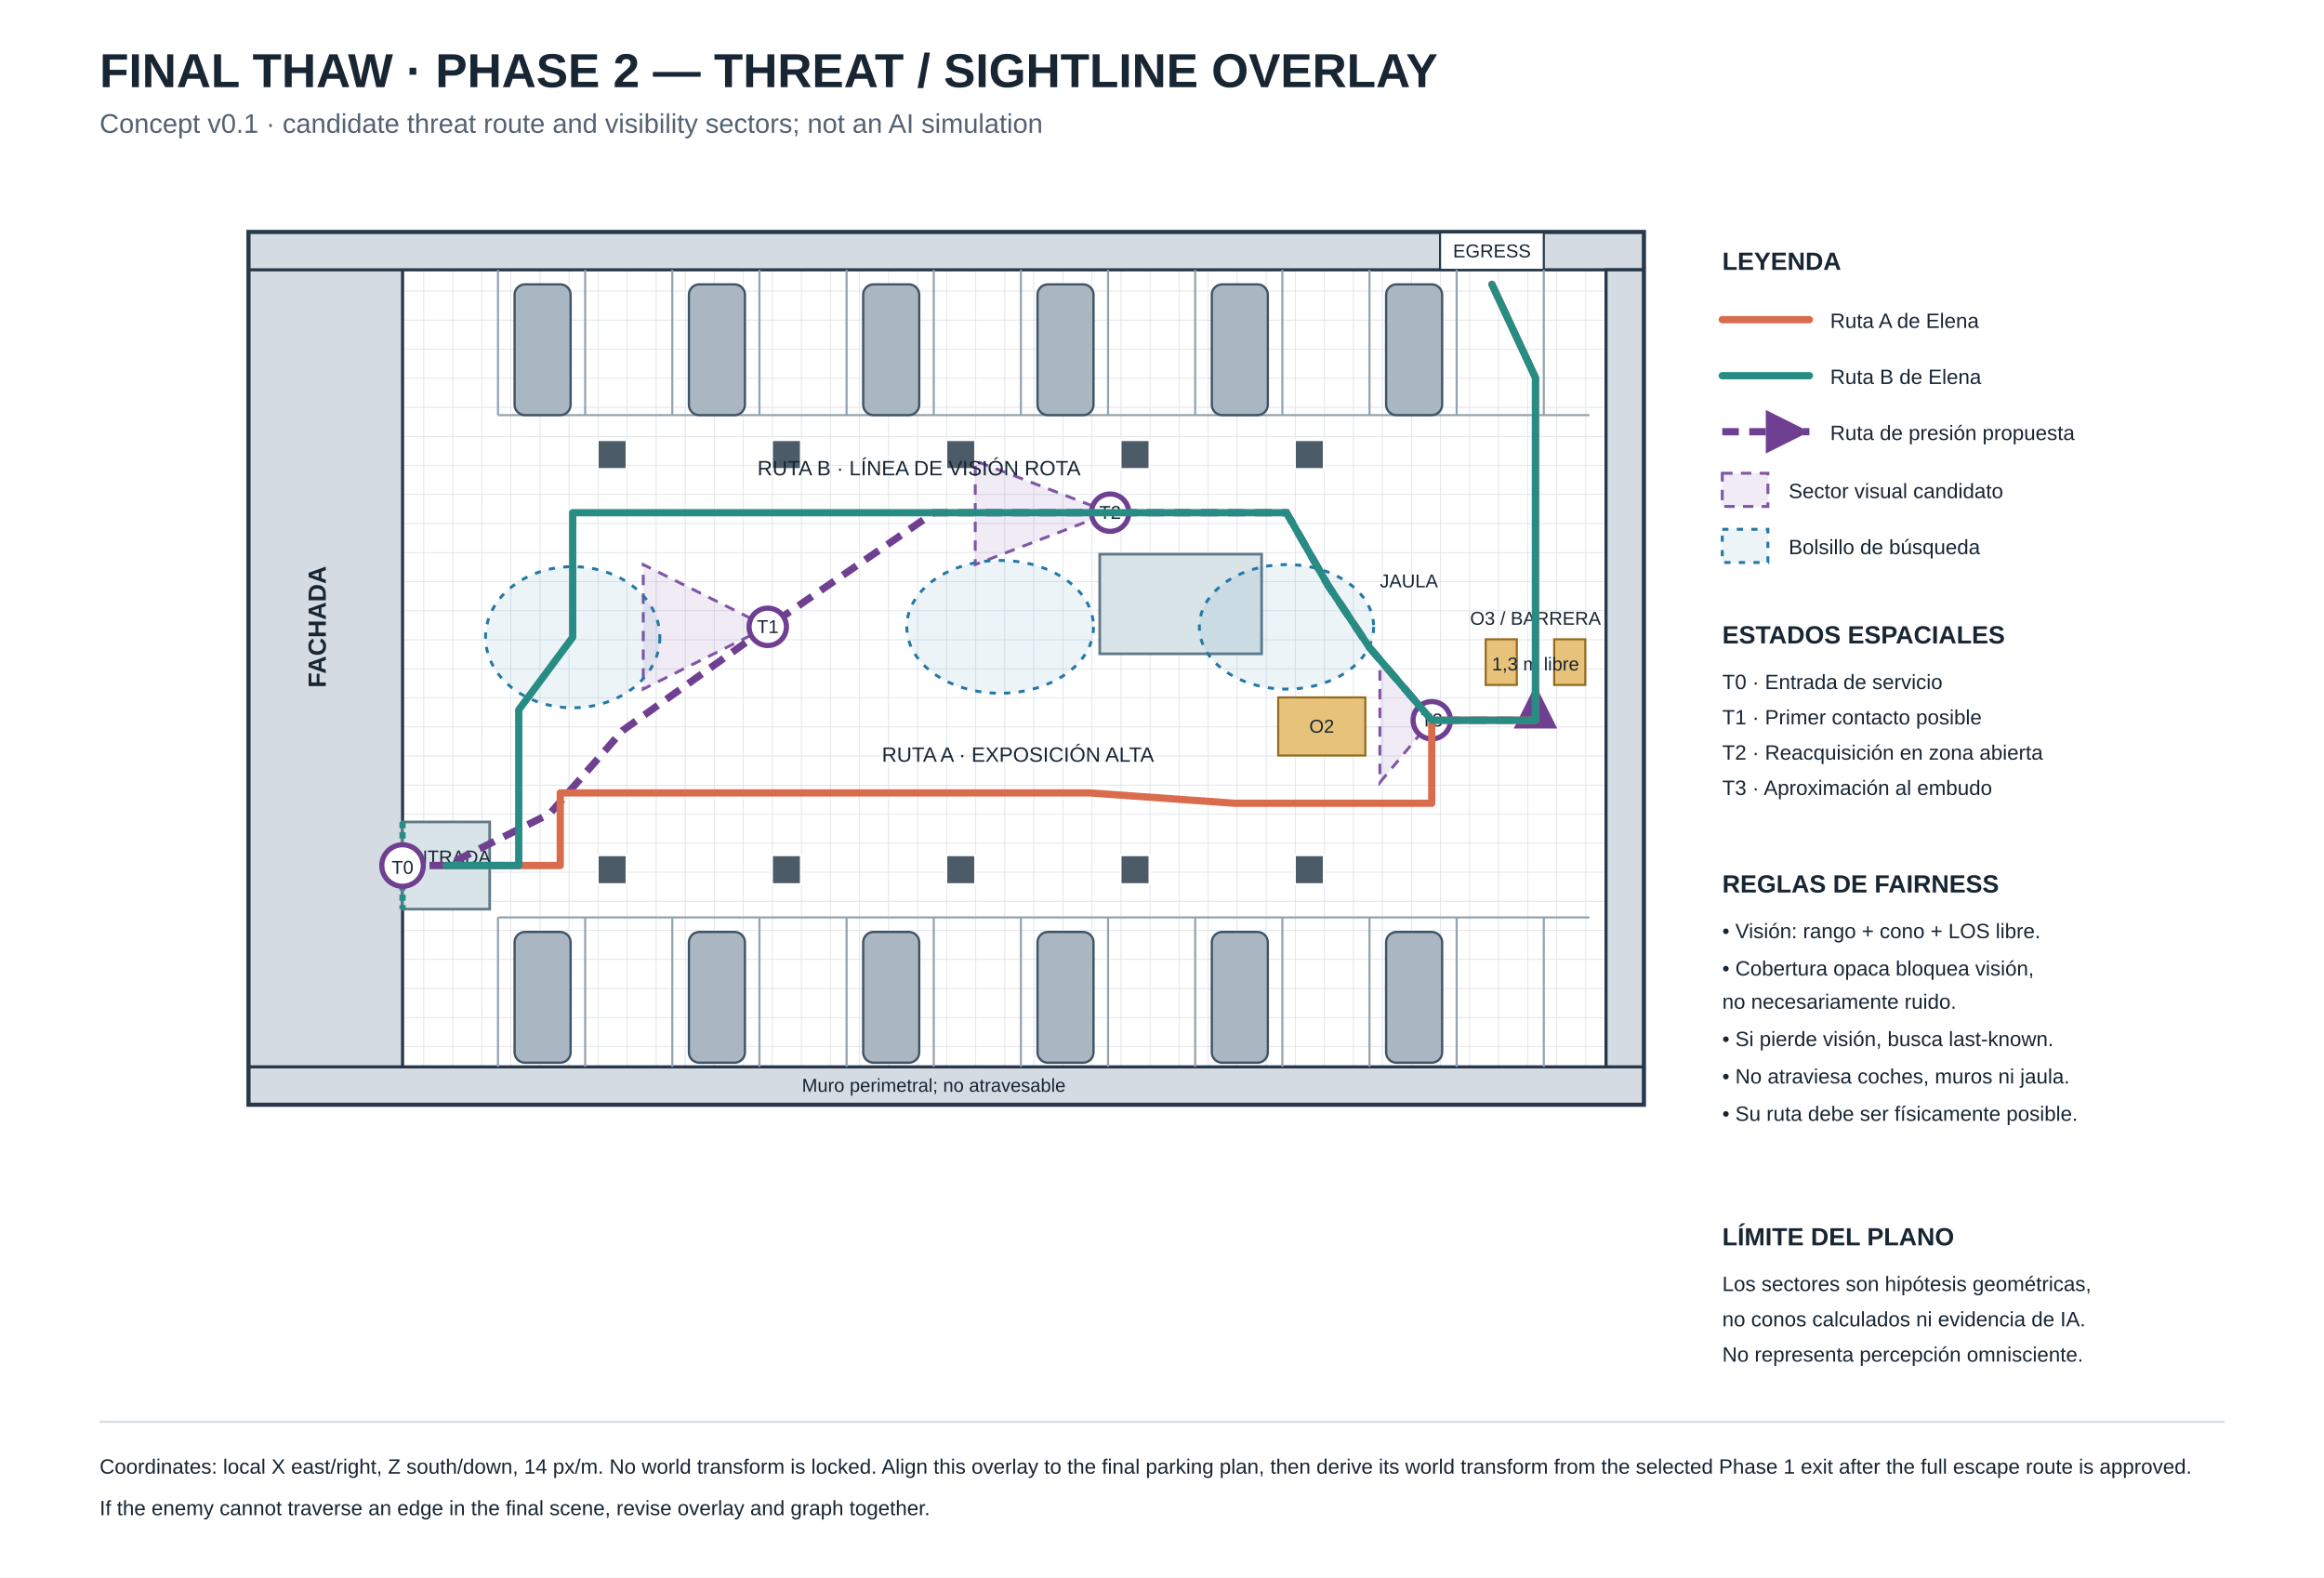
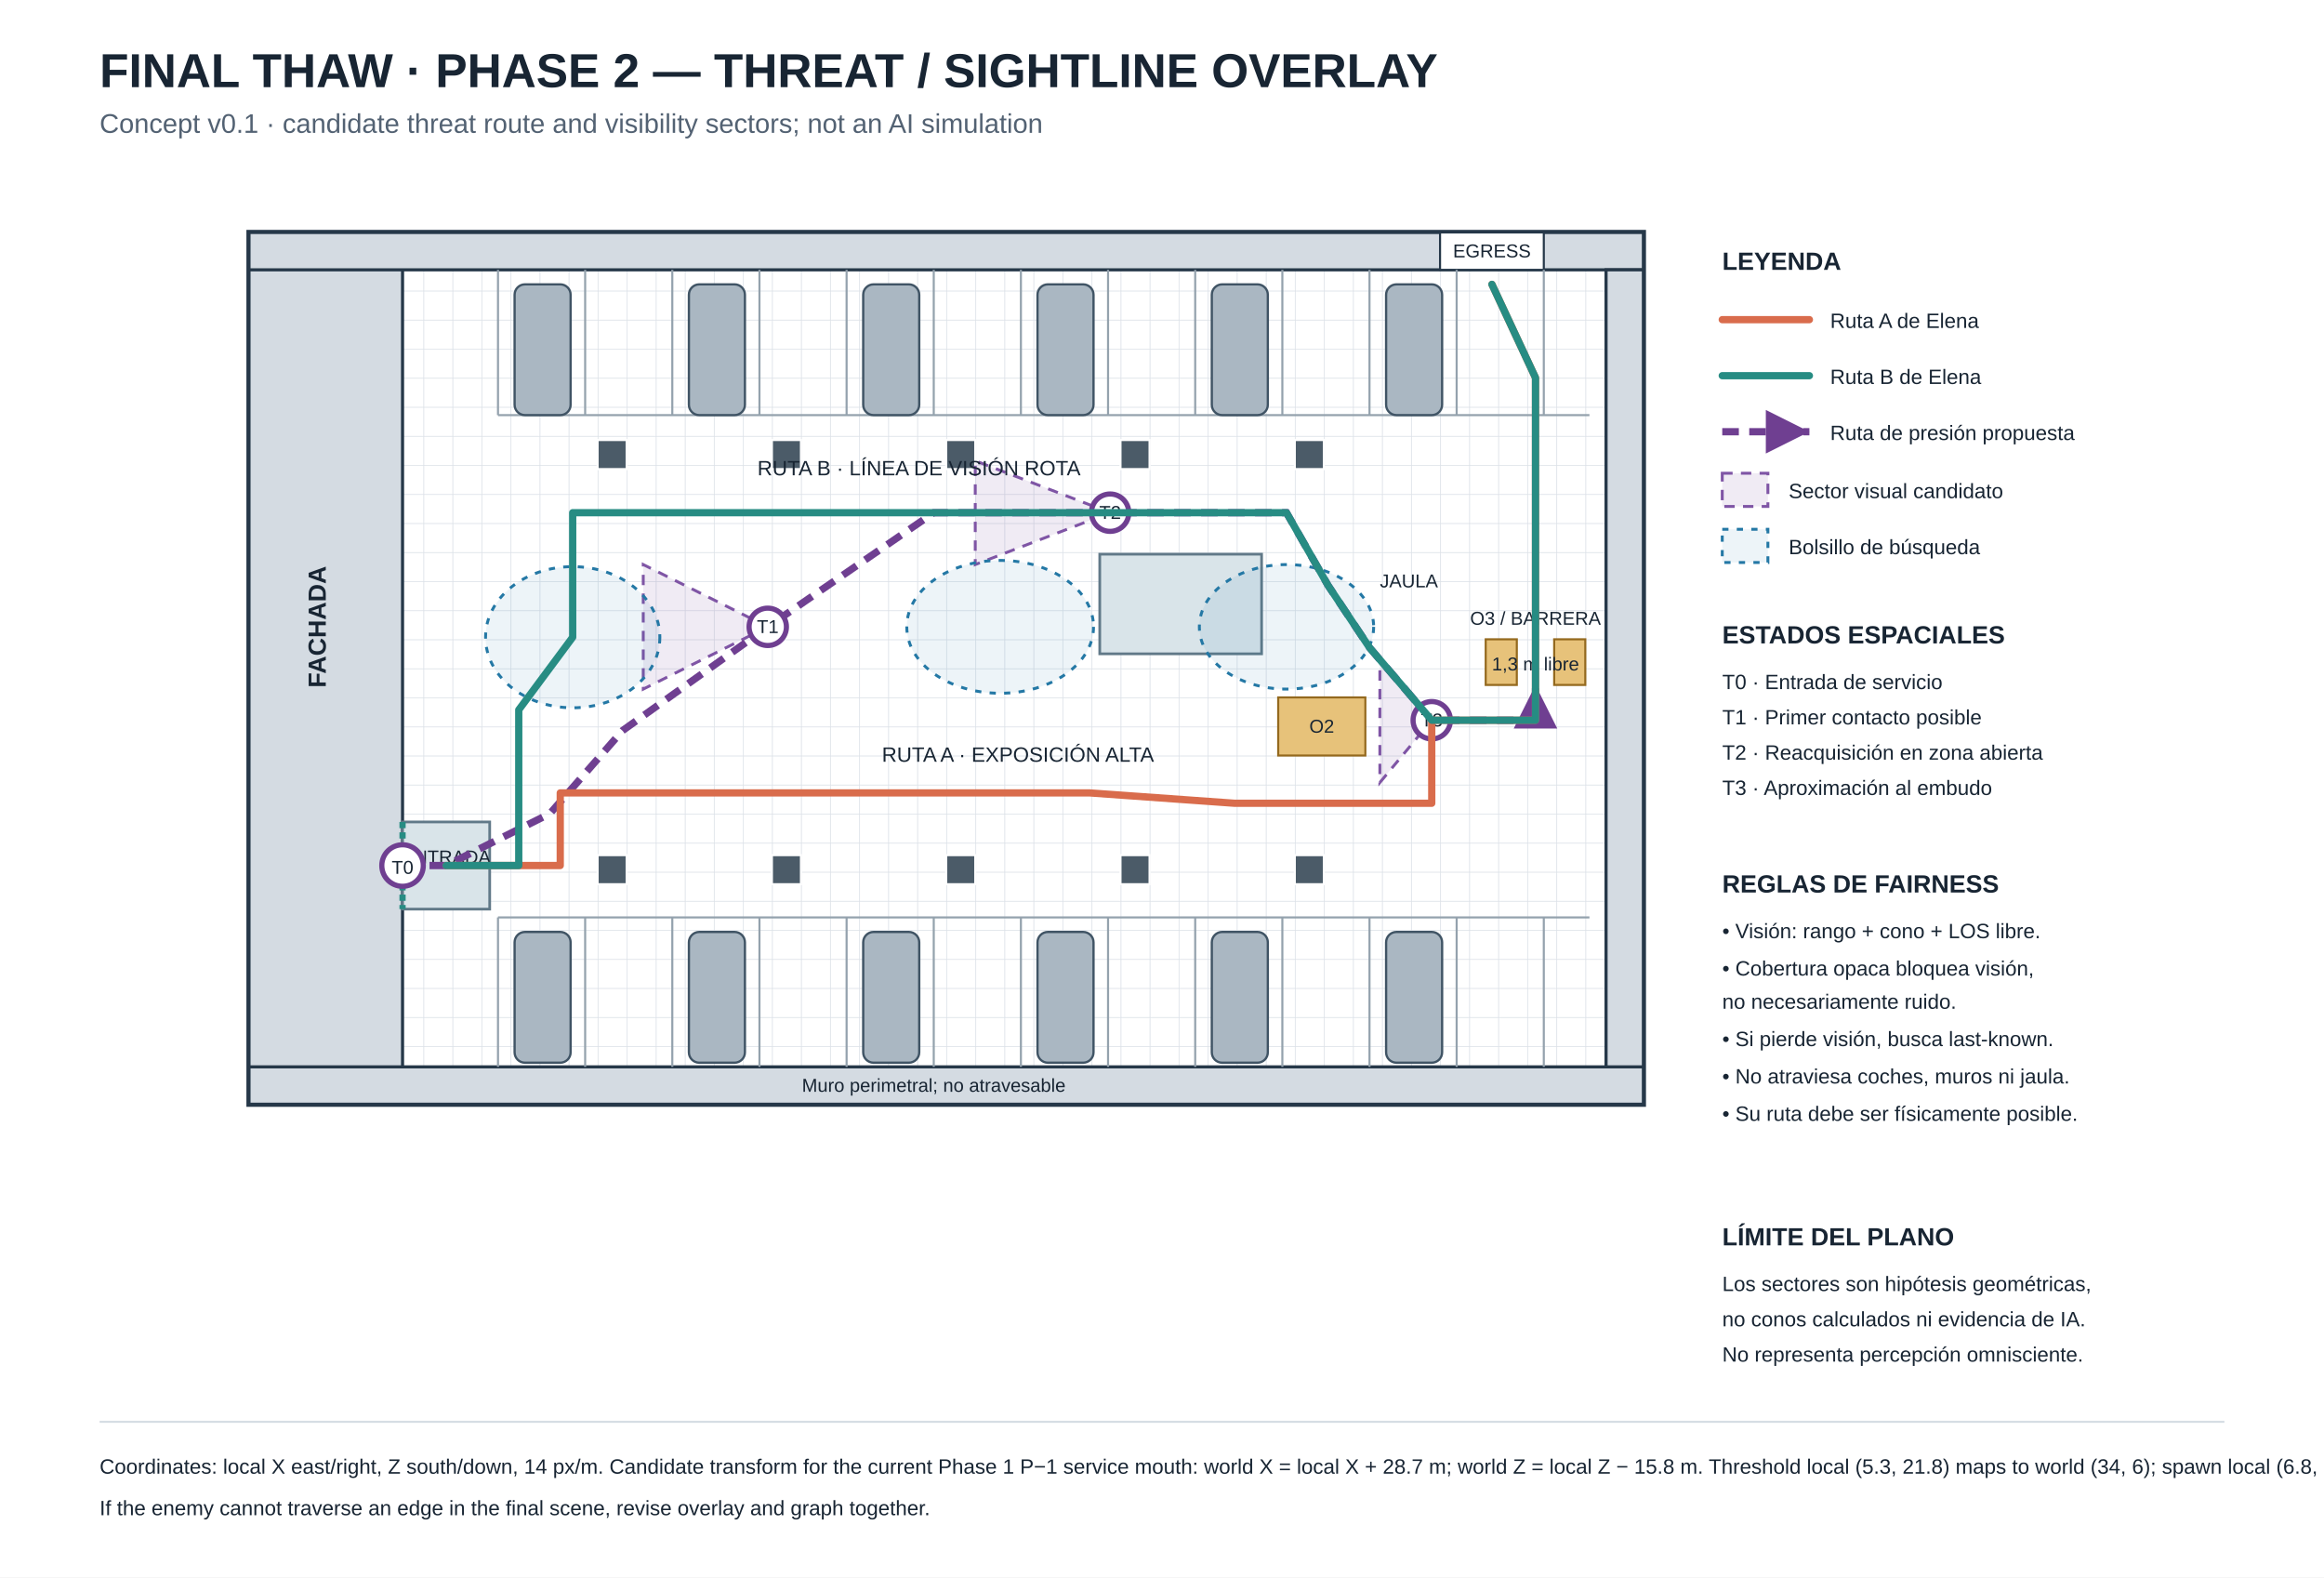
<svg xmlns="http://www.w3.org/2000/svg" width="1120" height="760" viewBox="0 0 1120 760">
  <defs>
    <pattern id="g" width="14" height="14" patternUnits="userSpaceOnUse">
      <path d="M14 0H0V14" fill="none" stroke="#dce2e8" stroke-width=".7" />
    </pattern>
    <marker id="a" markerWidth="8" markerHeight="8" refX="6" refY="3" orient="auto">
      <path d="M0 0L6 3L0 6Z" fill="#6f3f91" />
    </marker>
    <style>text{font-family:Arial,Helvetica,sans-serif;fill:#182533}.title{font-size:23px;font-weight:700}.sub{font-size:13px;fill:#536273}.lab{font-size:12px;font-weight:600}.sm{font-size:10px}.tiny{font-size:9px}.wall{fill:#d4dbe2;stroke:#263849;stroke-width:1.5}.svc{fill:#d9e4e9;stroke:#617988;stroke-width:1.3}.car{fill:#aab7c2;stroke:#405465;stroke-width:1.1;rx:5}.col{fill:#4b5b68;stroke:#fff;stroke-width:1}.direct{fill:none;stroke:#d96c4c;stroke-width:3.5;stroke-linecap:round;stroke-linejoin:round}.covered{fill:none;stroke:#278c83;stroke-width:3.5;stroke-linecap:round;stroke-linejoin:round}.threat{fill:none;stroke:#6f3f91;stroke-width:3.5;stroke-dasharray:8 5;marker-end:url(#a)}.sight{fill:#7f55a5;fill-opacity:.12;stroke:#7f55a5;stroke-width:1.4;stroke-dasharray:5 4}.search{fill:#2478a5;fill-opacity:.08;stroke:#2478a5;stroke-width:1.4;stroke-dasharray:3 4}</style>
  </defs>
  <rect width="1120" height="760" fill="#fff" />
  <text x="48" y="42" class="title">FINAL THAW · PHASE 2 — THREAT / SIGHTLINE OVERLAY</text>
  <text x="48" y="64" class="sub">Concept v0.1 · candidate threat route and visibility sectors; not an AI simulation</text>
  <g transform="translate(120 112)">
    <rect width="672" height="420" fill="url(#g)" stroke="#263849" stroke-width="2.5" />
    <rect x="0" y="0" width="74" height="420" class="wall" />
    <text x="37" y="190" class="lab" text-anchor="middle" transform="rotate(-90 37 190)">FACHADA</text>
    <rect x="74" y="284" width="42" height="42" class="svc" />
    <path d="M74 284V326" stroke="#278c83" stroke-width="3" stroke-dasharray="3 2" />
    <text x="95" y="304" class="tiny" text-anchor="middle">ENTRADA</text>
    <rect x="0" y="0" width="672" height="18" class="wall" />
    <rect x="574" y="0" width="50" height="18" fill="#fff" stroke="#263849" />
    <text x="599" y="12" class="tiny" text-anchor="middle">EGRESS</text>
    <rect x="654" y="18" width="18" height="402" class="wall" />
    <rect x="0" y="402" width="672" height="18" class="wall" />
    <g stroke="#94a2ad" stroke-width="1" fill="none">
      <path d="M120 18V88 M162 18V88 M204 18V88 M246 18V88 M288 18V88 M330 18V88 M372 18V88 M414 18V88 M456 18V88 M498 18V88 M540 18V88 M582 18V88 M624 18V88 M120 88H646 M120 330V402 M162 330V402 M204 330V402 M246 330V402 M288 330V402 M330 330V402 M372 330V402 M414 330V402 M456 330V402 M498 330V402 M540 330V402 M582 330V402 M624 330V402 M120 330H646" />
    </g>
    <g>
      <rect x="128" y="25" width="27" height="63" class="car" />
      <rect x="212" y="25" width="27" height="63" class="car" />
      <rect x="296" y="25" width="27" height="63" class="car" />
      <rect x="380" y="25" width="27" height="63" class="car" />
      <rect x="464" y="25" width="27" height="63" class="car" />
      <rect x="548" y="25" width="27" height="63" class="car" />
      <rect x="128" y="337" width="27" height="63" class="car" />
      <rect x="212" y="337" width="27" height="63" class="car" />
      <rect x="296" y="337" width="27" height="63" class="car" />
      <rect x="380" y="337" width="27" height="63" class="car" />
      <rect x="464" y="337" width="27" height="63" class="car" />
      <rect x="548" y="337" width="27" height="63" class="car" />
    </g>
    <g>
      <rect x="168" y="100" width="14" height="14" class="col" />
      <rect x="252" y="100" width="14" height="14" class="col" />
      <rect x="336" y="100" width="14" height="14" class="col" />
      <rect x="420" y="100" width="14" height="14" class="col" />
      <rect x="504" y="100" width="14" height="14" class="col" />
      <rect x="168" y="300" width="14" height="14" class="col" />
      <rect x="252" y="300" width="14" height="14" class="col" />
      <rect x="336" y="300" width="14" height="14" class="col" />
      <rect x="420" y="300" width="14" height="14" class="col" />
      <rect x="504" y="300" width="14" height="14" class="col" />
    </g>
    <rect x="410" y="155" width="78" height="48" class="svc" />
    <text x="559" y="171" class="tiny" text-anchor="middle">JAULA</text>
    <rect x="596" y="196" width="15" height="22" fill="#e7c27a" stroke="#94691e" />
    <rect x="629" y="196" width="15" height="22" fill="#e7c27a" stroke="#94691e" />
    <text x="620" y="189" class="tiny" text-anchor="middle">O3 / BARRERA</text>
    <text x="620" y="211" class="tiny" text-anchor="middle">1,3 m libre</text>
    <rect x="496" y="224" width="42" height="28" fill="#e7c27a" stroke="#94691e" />
    <text x="517" y="241" class="tiny" text-anchor="middle">O2</text>
    <path d="M250 190L190 160L190 220Z M415 135L350 110L350 160Z M570 235L545 205L545 265Z" class="sight" />
    <ellipse cx="156" cy="195" rx="42" ry="34" class="search" />
    <ellipse cx="362" cy="190" rx="45" ry="32" class="search" />
    <ellipse cx="500" cy="190" rx="42" ry="30" class="search" />
    <path d="M74 305L95 305L145 280L180 240L250 190L330 135L415 135L500 135L520 170L540 200L570 235L620 235L620 218" class="threat" />
    <circle cx="74" cy="305" r="10" fill="#fff" stroke="#6f3f91" stroke-width="2.5" />
    <text x="74" y="309" class="tiny" text-anchor="middle">T0</text>
    <circle cx="250" cy="190" r="9" fill="#fff" stroke="#6f3f91" stroke-width="2.5" />
    <text x="250" y="193" class="tiny" text-anchor="middle">T1</text>
    <circle cx="415" cy="135" r="9" fill="#fff" stroke="#6f3f91" stroke-width="2.5" />
    <text x="415" y="138" class="tiny" text-anchor="middle">T2</text>
    <circle cx="570" cy="235" r="9" fill="#fff" stroke="#6f3f91" stroke-width="2.5" />
    <text x="570" y="238" class="tiny" text-anchor="middle">T3</text>
    <path d="M95 305L130 305L150 305L150 270L200 270L270 270L320 270L405 270L475 275L535 275L570 275L570 235L620 235L620 218L620 70L599 25" class="direct" />
    <path d="M95 305L130 305L130 230L156 195L156 135L220 135L290 135L362 135L415 135L500 135L520 170L540 200L570 235L620 235L620 218L620 70L599 25" class="covered" />
    <text x="305" y="255" class="sm">RUTA A · EXPOSICIÓN ALTA</text>
    <text x="245" y="117" class="sm">RUTA B · LÍNEA DE VISIÓN ROTA</text>
    <text x="330" y="414" class="tiny" text-anchor="middle">Muro perimetral; no atravesable</text>
  </g>
  <g transform="translate(830 130)">
    <text x="0" y="0" class="lab">LEYENDA</text>
    <line x1="0" y1="24" x2="42" y2="24" class="direct" />
    <text x="52" y="28" class="sm">Ruta A de Elena</text>
    <line x1="0" y1="51" x2="42" y2="51" class="covered" />
    <text x="52" y="55" class="sm">Ruta B de Elena</text>
    <line x1="0" y1="78" x2="42" y2="78" class="threat" />
    <text x="52" y="82" class="sm">Ruta de presión propuesta</text>
    <rect x="0" y="98" width="22" height="16" class="sight" />
    <text x="32" y="110" class="sm">Sector visual candidato</text>
    <rect x="0" y="125" width="22" height="16" class="search" />
    <text x="32" y="137" class="sm">Bolsillo de búsqueda</text>
    <text x="0" y="180" class="lab">ESTADOS ESPACIALES</text>
    <text x="0" y="202" class="sm">T0 · Entrada de servicio</text>
    <text x="0" y="219" class="sm">T1 · Primer contacto posible</text>
    <text x="0" y="236" class="sm">T2 · Reacquisición en zona abierta</text>
    <text x="0" y="253" class="sm">T3 · Aproximación al embudo</text>
    <text x="0" y="300" class="lab">REGLAS DE FAIRNESS</text>
    <text x="0" y="322" class="sm">• Visión: rango + cono + LOS libre.</text>
    <text x="0" y="340" class="sm">• Cobertura opaca bloquea visión,</text>
    <text x="0" y="356" class="sm">  no necesariamente ruido.</text>
    <text x="0" y="374" class="sm">• Si pierde visión, busca last-known.</text>
    <text x="0" y="392" class="sm">• No atraviesa coches, muros ni jaula.</text>
    <text x="0" y="410" class="sm">• Su ruta debe ser físicamente posible.</text>
    <text x="0" y="470" class="lab">LÍMITE DEL PLANO</text>
    <text x="0" y="492" class="sm">Los sectores son hipótesis geométricas,</text>
    <text x="0" y="509" class="sm">no conos calculados ni evidencia de IA.</text>
    <text x="0" y="526" class="sm">No representa percepción omnisciente.</text>
  </g>
  <line x1="48" y1="685" x2="1072" y2="685" stroke="#d6dde4" />
-   <text x="48" y="710" class="sm">Coordinates: local X east/right, Z south/down, 14 px/m. No world transform is locked. Align this overlay to the final parking plan, then derive its world transform from the selected Phase 1 exit after the full escape route is approved.</text>
+   <text x="48" y="710" class="sm">Coordinates: local X east/right, Z south/down, 14 px/m. Candidate transform for the current Phase 1 P−1 service mouth: world X = local X + 28.7 m; world Z = local Z − 15.8 m. Threshold local (5.3, 21.8) maps to world (34, 6); spawn local (6.8, 21.8) maps to world (35.5, 6). Candidate only; validate against final collision and navigation.</text>
  <text x="48" y="730" class="sm">If the enemy cannot traverse an edge in the final scene, revise overlay and graph together.</text>
</svg>
